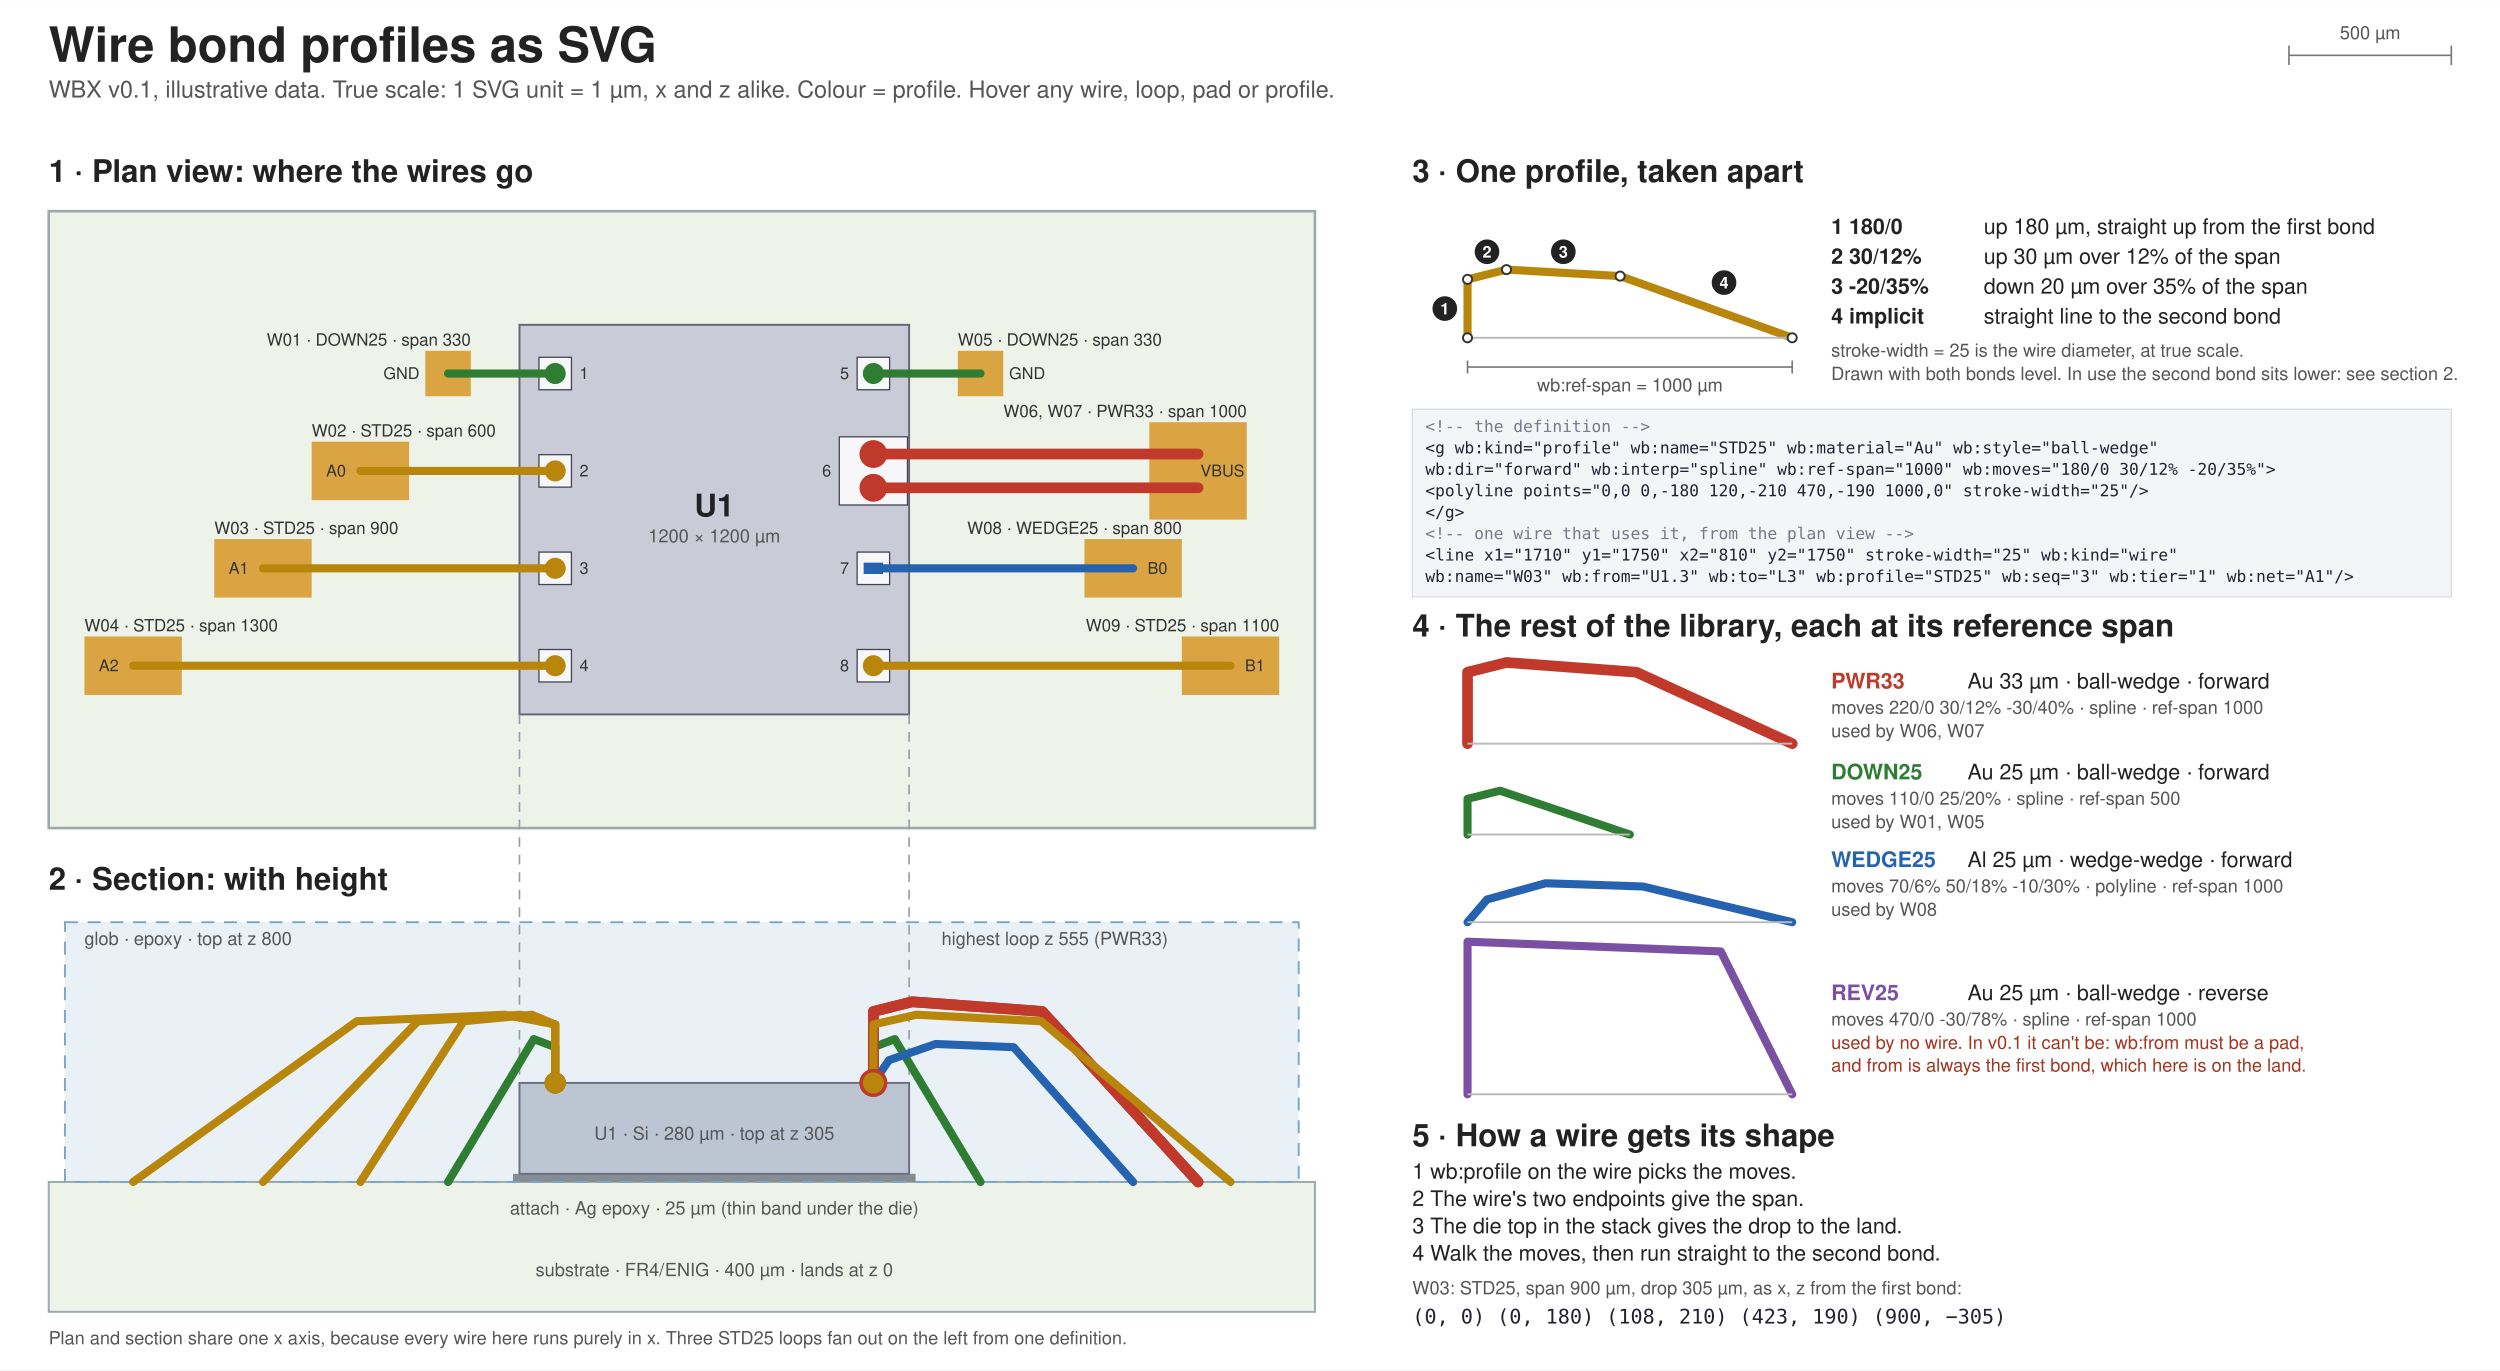
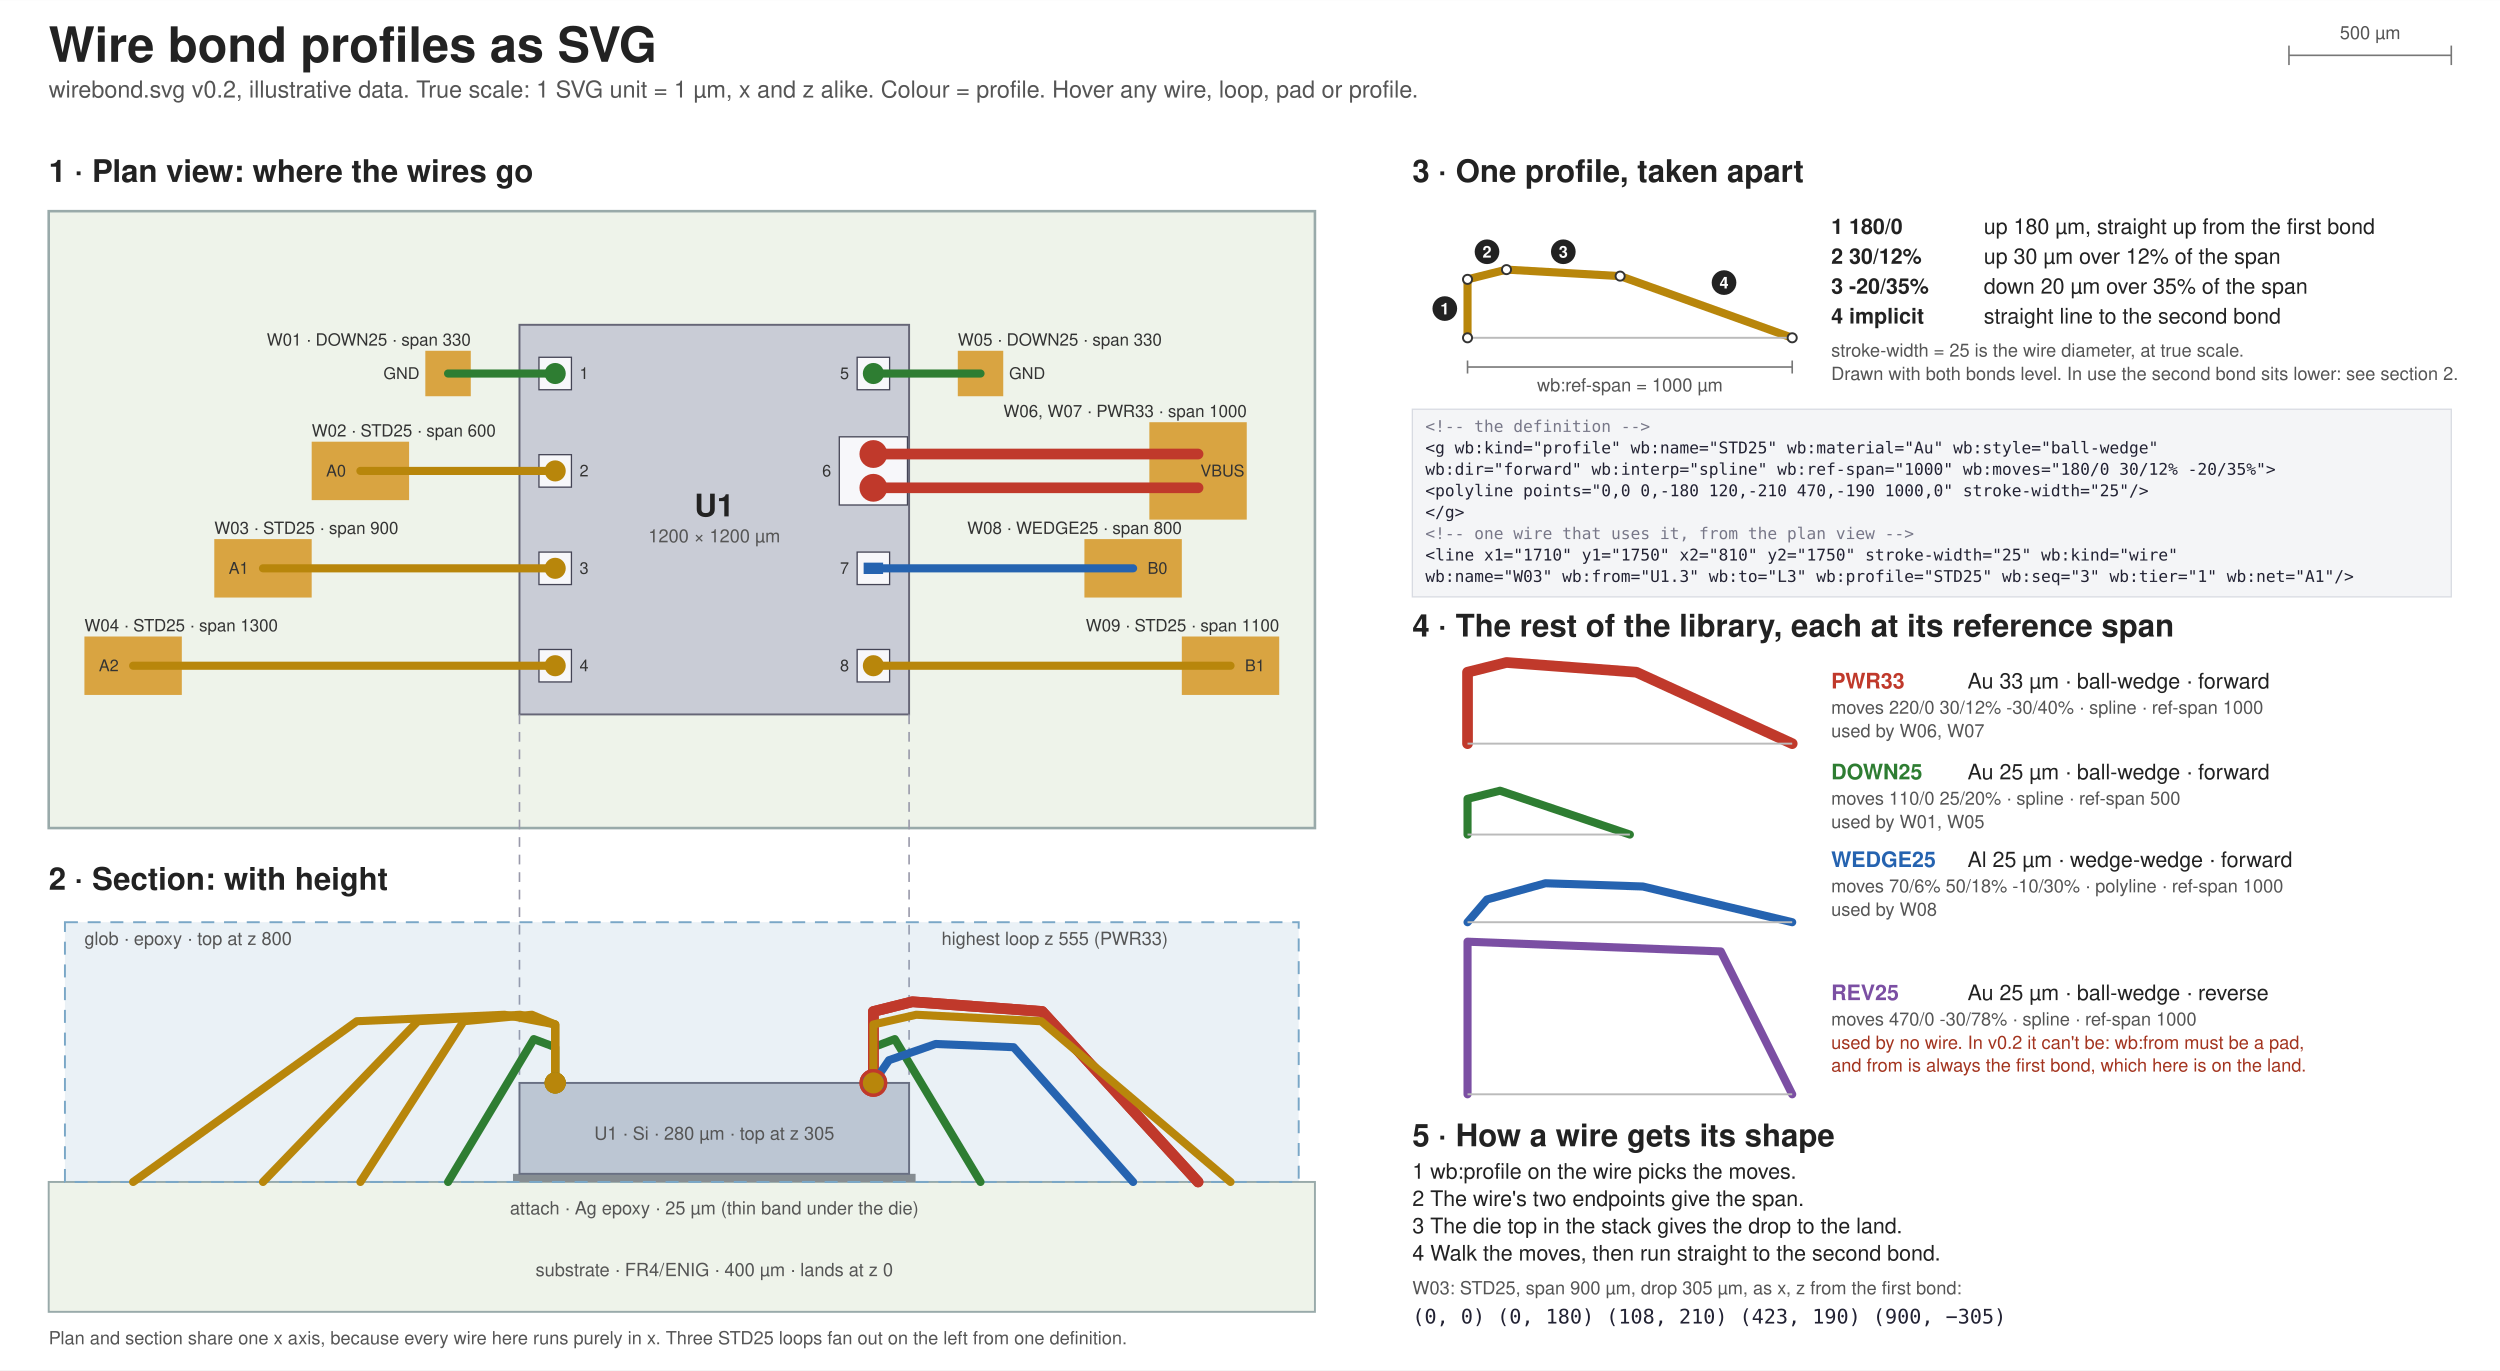
- <svg xmlns="http://www.w3.org/2000/svg" xmlns:ns1="urn:wbx:0.1" viewBox="0 0 7700 4220" width="1848" height="1013" ns1:version="0.1" ns1:units="um" ns1:design="WBX profile study" ns1:rev="A" ns1:rule-wire-gap="60" ns1:rule-edge-clear="40">
+ <svg xmlns="http://www.w3.org/2000/svg" xmlns:ns1="urn:wbsvg:0.2" viewBox="0 0 7700 4220" width="1848" height="1013" ns1:version="0.2" ns1:units="um" ns1:design="wirebond.svg profile study" ns1:rev="A" ns1:rule-wire-gap="60" ns1:rule-edge-clear="40">
  <style>text{font-family:Helvetica,Arial,sans-serif;fill:#222;pointer-events:none}
.title{font-size:150px;font-weight:bold}.sub{font-size:72px;fill:#555}
.h{font-size:96px;font-weight:bold}.t{font-size:66px}.tb{font-size:66px;font-weight:bold}.s{font-size:56px;fill:#555}
.lab{font-size:50px;fill:#333}.wl{font-size:52px;fill:#333}.warn{font-size:56px;fill:#a3341f}
.m{font-family:Consolas,Menlo,monospace;font-size:50px;white-space:pre;fill:#223}.mc{font-family:Consolas,Menlo,monospace;font-size:50px;white-space:pre;fill:#778}
.mt{font-family:Consolas,Menlo,monospace;font-size:62px;white-space:pre;fill:#223}
.bg{fill:#fff}.code{fill:#f4f5f7;stroke:#d8dbe2;stroke-width:4}
.s-sub{fill:#eef3ea;stroke:#9aa;stroke-width:8}.land{fill:#d9a441}.die{fill:#c9ccd6;stroke:#667;stroke-width:6}.pad{fill:#f7f7fa;stroke:#445;stroke-width:4}
.l-sub{fill:#eef3ea;stroke:#9aa;stroke-width:6}.l-att{fill:#888}.l-die{fill:#c9ccd6;stroke:#667;stroke-width:6}
.l-mold{fill:#7aa7c7;fill-opacity:.16;stroke:#7aa7c7;stroke-width:6;stroke-dasharray:40 30}
.w{fill:none;stroke-linecap:round;stroke-linejoin:round}
.base{stroke:#bbb;stroke-width:6}.dim{stroke:#777;stroke-width:5;fill:none}.proj{stroke:#99a;stroke-width:5;stroke-dasharray:30 24;pointer-events:none}
.mark{pointer-events:none}.cp{fill:#fff;stroke:#333;stroke-width:6;pointer-events:none}
.num{fill:#222;pointer-events:none}.numt{font-size:50px;font-weight:bold;fill:#fff}
.c-STD25{stroke:#b8860b}.f-STD25{fill:#b8860b}
.c-PWR33{stroke:#c0392b}.f-PWR33{fill:#c0392b}
.c-DOWN25{stroke:#2e7d32}.f-DOWN25{fill:#2e7d32}
.c-WEDGE25{stroke:#2563b0}.f-WEDGE25{fill:#2563b0}
.c-REV25{stroke:#7b4fa3}.f-REV25{fill:#7b4fa3}
svg:has(.w-W01:hover) line.w-W01,svg:has(.w-W01:hover) polyline.w-W01{stroke:#ff2fa0}svg:has(.w-W01:hover) rect.w-W01{fill:#ffd0e8;stroke:#ff2fa0;stroke-width:12}
svg:has(.w-W02:hover) line.w-W02,svg:has(.w-W02:hover) polyline.w-W02{stroke:#ff2fa0}svg:has(.w-W02:hover) rect.w-W02{fill:#ffd0e8;stroke:#ff2fa0;stroke-width:12}
svg:has(.w-W03:hover) line.w-W03,svg:has(.w-W03:hover) polyline.w-W03{stroke:#ff2fa0}svg:has(.w-W03:hover) rect.w-W03{fill:#ffd0e8;stroke:#ff2fa0;stroke-width:12}
svg:has(.w-W04:hover) line.w-W04,svg:has(.w-W04:hover) polyline.w-W04{stroke:#ff2fa0}svg:has(.w-W04:hover) rect.w-W04{fill:#ffd0e8;stroke:#ff2fa0;stroke-width:12}
svg:has(.w-W05:hover) line.w-W05,svg:has(.w-W05:hover) polyline.w-W05{stroke:#ff2fa0}svg:has(.w-W05:hover) rect.w-W05{fill:#ffd0e8;stroke:#ff2fa0;stroke-width:12}
svg:has(.w-W06:hover) line.w-W06,svg:has(.w-W06:hover) polyline.w-W06{stroke:#ff2fa0}svg:has(.w-W06:hover) rect.w-W06{fill:#ffd0e8;stroke:#ff2fa0;stroke-width:12}
svg:has(.w-W07:hover) line.w-W07,svg:has(.w-W07:hover) polyline.w-W07{stroke:#ff2fa0}svg:has(.w-W07:hover) rect.w-W07{fill:#ffd0e8;stroke:#ff2fa0;stroke-width:12}
svg:has(.w-W08:hover) line.w-W08,svg:has(.w-W08:hover) polyline.w-W08{stroke:#ff2fa0}svg:has(.w-W08:hover) rect.w-W08{fill:#ffd0e8;stroke:#ff2fa0;stroke-width:12}
svg:has(.w-W09:hover) line.w-W09,svg:has(.w-W09:hover) polyline.w-W09{stroke:#ff2fa0}svg:has(.w-W09:hover) rect.w-W09{fill:#ffd0e8;stroke:#ff2fa0;stroke-width:12}
svg:has(g.pf-STD25:hover) line.pf-STD25,svg:has(g.pf-STD25:hover) polyline.pf-STD25{stroke:#ff2fa0}
svg:has(g.pf-PWR33:hover) line.pf-PWR33,svg:has(g.pf-PWR33:hover) polyline.pf-PWR33{stroke:#ff2fa0}
svg:has(g.pf-DOWN25:hover) line.pf-DOWN25,svg:has(g.pf-DOWN25:hover) polyline.pf-DOWN25{stroke:#ff2fa0}
svg:has(g.pf-WEDGE25:hover) line.pf-WEDGE25,svg:has(g.pf-WEDGE25:hover) polyline.pf-WEDGE25{stroke:#ff2fa0}
svg:has(g.pf-REV25:hover) line.pf-REV25,svg:has(g.pf-REV25:hover) polyline.pf-REV25{stroke:#ff2fa0}</style>
  <rect x="0" y="0" width="7700" height="4220" class="bg" />
  <text x="150" y="190" class="title">Wire bond profiles as SVG</text>
-   <text x="150" y="300" class="sub">WBX v0.1, illustrative data. True scale: 1 SVG unit = 1 µm, x and z alike. Colour = profile. Hover any wire, loop, pad or profile.</text>
+   <text x="150" y="300" class="sub">wirebond.svg v0.2, illustrative data. True scale: 1 SVG unit = 1 µm, x and z alike. Colour = profile. Hover any wire, loop, pad or profile.</text>
  <line x1="7050" y1="170" x2="7550" y2="170" class="dim" stroke-width="10" />
  <line x1="7050" y1="140" x2="7050" y2="200" class="dim" />
  <line x1="7550" y1="140" x2="7550" y2="200" class="dim" />
  <text x="7300" y="120" class="s" text-anchor="middle">500 µm</text>
  <text x="150" y="560" class="h">1 · Plan view: where the wires go</text>
  <g>
    <rect x="150" y="650" width="3900" height="1900" class="s-sub" ns1:kind="outline" ns1:name="SUB" />
    <rect x="1310" y="1080" width="140" height="140" class="land w-W01" ns1:kind="land" ns1:name="L1" ns1:net="GND" ns1:finish="ENIG">
      </rect>
    <rect x="960" y="1360" width="300" height="180" class="land w-W02" ns1:kind="land" ns1:name="L2" ns1:net="A0" ns1:finish="ENIG">
      </rect>
    <rect x="660" y="1660" width="300" height="180" class="land w-W03" ns1:kind="land" ns1:name="L3" ns1:net="A1" ns1:finish="ENIG">
      </rect>
    <rect x="260" y="1960" width="300" height="180" class="land w-W04" ns1:kind="land" ns1:name="L4" ns1:net="A2" ns1:finish="ENIG">
      </rect>
    <rect x="2950" y="1080" width="140" height="140" class="land w-W05" ns1:kind="land" ns1:name="L5" ns1:net="GND" ns1:finish="ENIG">
      </rect>
    <rect x="3540" y="1300" width="300" height="300" class="land w-W06 w-W07" ns1:kind="land" ns1:name="L6" ns1:net="VBUS" ns1:finish="ENIG">
      </rect>
    <rect x="3340" y="1660" width="300" height="180" class="land w-W08" ns1:kind="land" ns1:name="L7" ns1:net="B0" ns1:finish="ENIG">
      </rect>
    <rect x="3640" y="1960" width="300" height="180" class="land w-W09" ns1:kind="land" ns1:name="L8" ns1:net="B1" ns1:finish="ENIG">
      </rect>
  </g>
  <g transform="translate(1600 2200) scale(1 -1)" ns1:kind="die" ns1:name="U1" ns1:gds-cell="STUDY_DIE" ns1:pad-layer="37/0">
    <rect x="0" y="0" width="1200" height="1200" class="die" ns1:kind="outline" />
    <rect x="60" y="1000" width="100" height="100" class="pad w-W01" ns1:kind="pad" ns1:name="1" ns1:net="GND">
      </rect>
    <rect x="60" y="700" width="100" height="100" class="pad w-W02" ns1:kind="pad" ns1:name="2" ns1:net="A0">
      </rect>
    <rect x="60" y="400" width="100" height="100" class="pad w-W03" ns1:kind="pad" ns1:name="3" ns1:net="A1">
      </rect>
    <rect x="60" y="100" width="100" height="100" class="pad w-W04" ns1:kind="pad" ns1:name="4" ns1:net="A2">
      </rect>
    <rect x="1040" y="1000" width="100" height="100" class="pad w-W05" ns1:kind="pad" ns1:name="5" ns1:net="GND">
      </rect>
    <rect x="985" y="645" width="210" height="210" class="pad w-W06 w-W07" ns1:kind="pad" ns1:name="6" ns1:net="VBUS">
      </rect>
    <rect x="1040" y="400" width="100" height="100" class="pad w-W08" ns1:kind="pad" ns1:name="7" ns1:net="B0">
      </rect>
    <rect x="1040" y="100" width="100" height="100" class="pad w-W09" ns1:kind="pad" ns1:name="8" ns1:net="B1">
      </rect>
  </g>
  <g>
    <line x1="1710" y1="1150" x2="1380" y2="1150" stroke-width="25" class="w c-DOWN25 w-W01 pf-DOWN25" ns1:kind="wire" ns1:name="W01" ns1:from="U1.1" ns1:to="L1" ns1:profile="DOWN25" ns1:seq="1" ns1:tier="2" ns1:net="GND">
      </line>
    <line x1="1710" y1="1450" x2="1110" y2="1450" stroke-width="25" class="w c-STD25 w-W02 pf-STD25" ns1:kind="wire" ns1:name="W02" ns1:from="U1.2" ns1:to="L2" ns1:profile="STD25" ns1:seq="2" ns1:tier="1" ns1:net="A0">
      </line>
    <line x1="1710" y1="1750" x2="810" y2="1750" stroke-width="25" class="w c-STD25 w-W03 pf-STD25" ns1:kind="wire" ns1:name="W03" ns1:from="U1.3" ns1:to="L3" ns1:profile="STD25" ns1:seq="3" ns1:tier="1" ns1:net="A1">
      </line>
    <line x1="1710" y1="2050" x2="410" y2="2050" stroke-width="25" class="w c-STD25 w-W04 pf-STD25" ns1:kind="wire" ns1:name="W04" ns1:from="U1.4" ns1:to="L4" ns1:profile="STD25" ns1:seq="4" ns1:tier="1" ns1:net="A2">
      </line>
    <line x1="2690" y1="1150" x2="3020" y2="1150" stroke-width="25" class="w c-DOWN25 w-W05 pf-DOWN25" ns1:kind="wire" ns1:name="W05" ns1:from="U1.5" ns1:to="L5" ns1:profile="DOWN25" ns1:seq="5" ns1:tier="2" ns1:net="GND">
      </line>
    <line x1="2690" y1="1398" x2="3690" y2="1398" stroke-width="33" class="w c-PWR33 w-W06 pf-PWR33" ns1:kind="wire" ns1:name="W06" ns1:from="U1.6" ns1:to="L6" ns1:profile="PWR33" ns1:seq="6" ns1:tier="1" ns1:net="VBUS">
      </line>
    <line x1="2690" y1="1502" x2="3690" y2="1502" stroke-width="33" class="w c-PWR33 w-W07 pf-PWR33" ns1:kind="wire" ns1:name="W07" ns1:from="U1.6" ns1:to="L6" ns1:profile="PWR33" ns1:seq="7" ns1:tier="1" ns1:net="VBUS">
      </line>
    <line x1="2690" y1="1750" x2="3490" y2="1750" stroke-width="25" class="w c-WEDGE25 w-W08 pf-WEDGE25" ns1:kind="wire" ns1:name="W08" ns1:from="U1.7" ns1:to="L7" ns1:profile="WEDGE25" ns1:seq="8" ns1:tier="1" ns1:net="B0">
      </line>
    <line x1="2690" y1="2050" x2="3790" y2="2050" stroke-width="25" class="w c-STD25 w-W09 pf-STD25" ns1:kind="wire" ns1:name="W09" ns1:from="U1.8" ns1:to="L8" ns1:profile="STD25" ns1:seq="9" ns1:tier="1" ns1:net="B1">
      </line>
  </g>
  <g class="mark">
    <circle cx="1710" cy="1150" r="32.5" class="f-DOWN25" />
    <circle cx="1710" cy="1450" r="32.5" class="f-STD25" />
    <circle cx="1710" cy="1750" r="32.5" class="f-STD25" />
    <circle cx="1710" cy="2050" r="32.5" class="f-STD25" />
    <circle cx="2690" cy="1150" r="32.5" class="f-DOWN25" />
    <circle cx="2690" cy="1398" r="42.9" class="f-PWR33" />
    <circle cx="2690" cy="1502" r="42.9" class="f-PWR33" />
    <rect x="2660" y="1732.5" width="60" height="35" class="f-WEDGE25" />
    <circle cx="2690" cy="2050" r="32.5" class="f-STD25" />
  </g>
  <g>
    <text x="2200" y="1590" class="h" text-anchor="middle">U1</text>
    <text x="2200" y="1670" class="s" text-anchor="middle">1200 × 1200 µm</text>
    <text x="1785" y="1167" class="lab">1</text>
    <text x="1785" y="1467" class="lab">2</text>
    <text x="1785" y="1767" class="lab">3</text>
    <text x="1785" y="2067" class="lab">4</text>
    <text x="2615" y="1167" class="lab" text-anchor="end">5</text>
    <text x="2560" y="1467" class="lab" text-anchor="end">6</text>
    <text x="2615" y="1767" class="lab" text-anchor="end">7</text>
    <text x="2615" y="2067" class="lab" text-anchor="end">8</text>
    <text x="1292" y="1167" class="lab" text-anchor="end">GND</text>
    <text x="1450" y="1064" class="wl" text-anchor="end">W01 · DOWN25 · span 330</text>
    <text x="1035" y="1467" class="lab" text-anchor="middle">A0</text>
    <text x="960" y="1344" class="wl" text-anchor="start">W02 · STD25 · span 600</text>
    <text x="735" y="1767" class="lab" text-anchor="middle">A1</text>
    <text x="660" y="1644" class="wl" text-anchor="start">W03 · STD25 · span 900</text>
    <text x="335" y="2067" class="lab" text-anchor="middle">A2</text>
    <text x="260" y="1944" class="wl" text-anchor="start">W04 · STD25 · span 1300</text>
    <text x="3108" y="1167" class="lab" text-anchor="start">GND</text>
    <text x="2950" y="1064" class="wl" text-anchor="start">W05 · DOWN25 · span 330</text>
    <text x="3765" y="1467" class="lab" text-anchor="middle">VBUS</text>
    <text x="3840" y="1284" class="wl" text-anchor="end">W06, W07 · PWR33 · span 1000</text>
    <text x="3565" y="1767" class="lab" text-anchor="middle">B0</text>
    <text x="3640" y="1644" class="wl" text-anchor="end">W08 · WEDGE25 · span 800</text>
    <text x="3865" y="2067" class="lab" text-anchor="middle">B1</text>
    <text x="3940" y="1944" class="wl" text-anchor="end">W09 · STD25 · span 1100</text>
  </g>
  <line x1="1600" y1="2200" x2="1600" y2="3335" class="proj" />
  <line x1="2800" y1="2200" x2="2800" y2="3335" class="proj" />
  <text x="150" y="2740" class="h">2 · Section: with height</text>
  <g transform="translate(0 3640)" ns1:kind="stack">
    <rect x="150" y="0" width="3900" height="400" class="l-sub" ns1:kind="layer" ns1:name="substrate" ns1:role="substrate" ns1:material="FR4/ENIG">
      </rect>
    <rect x="1580" y="-25" width="1240" height="25" class="l-att" ns1:kind="layer" ns1:name="attach" ns1:role="attach" ns1:material="Ag epoxy">
      </rect>
    <rect x="1600" y="-305" width="1200" height="280" class="l-die" ns1:kind="layer" ns1:name="U1" ns1:role="die" ns1:material="Si">
      </rect>
    <rect x="200" y="-800" width="3800" height="800" class="l-mold" ns1:kind="layer" ns1:name="glob" ns1:role="mold" ns1:material="epoxy">
      </rect>
    <polyline points="1710,-305 1710,-415 1644,-440 1380,0" stroke-width="25" class="w c-DOWN25 w-W01 pf-DOWN25">
      </polyline>
    <polyline points="1710,-305 1710,-485 1638,-515 1428,-495 1110,0" stroke-width="25" class="w c-STD25 w-W02 pf-STD25">
      </polyline>
    <polyline points="1710,-305 1710,-485 1602,-515 1287,-495 810,0" stroke-width="25" class="w c-STD25 w-W03 pf-STD25">
      </polyline>
    <polyline points="1710,-305 1710,-485 1554,-515 1099,-495 410,0" stroke-width="25" class="w c-STD25 w-W04 pf-STD25">
      </polyline>
    <polyline points="2690,-305 2690,-415 2756,-440 3020,0" stroke-width="25" class="w c-DOWN25 w-W05 pf-DOWN25">
      </polyline>
    <polyline points="2690,-305 2690,-525 2810,-555 3210,-525 3690,0" stroke-width="33" class="w c-PWR33 w-W06 pf-PWR33">
      </polyline>
    <polyline points="2690,-305 2690,-525 2810,-555 3210,-525 3690,0" stroke-width="33" class="w c-PWR33 w-W07 pf-PWR33">
      </polyline>
    <polyline points="2690,-305 2738,-375 2882,-425 3122,-415 3490,0" stroke-width="25" class="w c-WEDGE25 w-W08 pf-WEDGE25">
      </polyline>
    <polyline points="2690,-305 2690,-485 2822,-515 3207,-495 3790,0" stroke-width="25" class="w c-STD25 w-W09 pf-STD25">
      </polyline>
    <g class="mark">
      <circle cx="1710" cy="-305" r="32.5" class="f-DOWN25" />
      <circle cx="1710" cy="-305" r="32.5" class="f-STD25" />
      <circle cx="1710" cy="-305" r="32.5" class="f-STD25" />
      <circle cx="1710" cy="-305" r="32.5" class="f-STD25" />
      <circle cx="2690" cy="-305" r="32.5" class="f-DOWN25" />
      <circle cx="2690" cy="-305" r="42.9" class="f-PWR33" />
      <circle cx="2690" cy="-305" r="42.9" class="f-PWR33" />
      <rect x="2660" y="-322.5" width="60" height="35" class="f-WEDGE25" />
      <circle cx="2690" cy="-305" r="32.5" class="f-STD25" />
    </g>
    <text x="2200" y="-130" class="s" text-anchor="middle">U1 · Si · 280 µm · top at z 305</text>
    <text x="2200" y="100" class="s" text-anchor="middle">attach · Ag epoxy · 25 µm (thin band under the die)</text>
    <text x="2200" y="290" class="s" text-anchor="middle">substrate · FR4/ENIG · 400 µm · lands at z 0</text>
    <text x="260" y="-730" class="s">glob · epoxy · top at z 800</text>
    <text x="2900" y="-730" class="s">highest loop z 555 (PWR33)</text>
  </g>
  <text x="150" y="4140" class="s">Plan and section share one x axis, because every wire here runs purely in x. Three STD25 loops fan out on the left from one definition.</text>
  <text x="4350" y="560" class="h">3 · One profile, taken apart</text>
  <g transform="translate(4520 1040)" class="pf-STD25" ns1:kind="profile" ns1:name="STD25" ns1:material="Au" ns1:style="ball-wedge" ns1:dir="forward" ns1:moves="180/0 30/12% -20/35%" ns1:interp="spline" ns1:ref-span="1000">
    <polyline points="0,0 0,-180 120,-210 470,-190 1000,0" stroke-width="25" class="w c-STD25 pf-STD25">
      </polyline>
    <line x1="0" y1="0" x2="1000" y2="0" class="base" />
    <circle cx="0" cy="0" r="14" class="cp" />
    <circle cx="0" cy="-180" r="14" class="cp" />
    <circle cx="120" cy="-210" r="14" class="cp" />
    <circle cx="470" cy="-190" r="14" class="cp" />
    <circle cx="1000" cy="0" r="14" class="cp" />
    <circle cx="-70" cy="-90" r="38" class="num" />
    <text x="-70" y="-72" class="numt" text-anchor="middle">1</text>
    <circle cx="60" cy="-265" r="38" class="num" />
    <text x="60" y="-247" class="numt" text-anchor="middle">2</text>
    <circle cx="295" cy="-265" r="38" class="num" />
    <text x="295" y="-247" class="numt" text-anchor="middle">3</text>
    <circle cx="790" cy="-170" r="38" class="num" />
    <text x="790" y="-152" class="numt" text-anchor="middle">4</text>
    <path d="M0 70 V110 M1000 70 V110 M0 90 H1000" class="dim" />
    <text x="500" y="165" class="s" text-anchor="middle">wb:ref-span = 1000 µm</text>
  </g>
  <text x="5640" y="720" class="tb">1  180/0</text>
  <text x="6110" y="720" class="t">up 180 µm, straight up from the first bond</text>
  <text x="5640" y="812" class="tb">2  30/12%</text>
  <text x="6110" y="812" class="t">up 30 µm over 12% of the span</text>
  <text x="5640" y="904" class="tb">3  -20/35%</text>
  <text x="6110" y="904" class="t">down 20 µm over 35% of the span</text>
  <text x="5640" y="996" class="tb">4  implicit</text>
  <text x="6110" y="996" class="t">straight line to the second bond</text>
  <text x="5640" y="1098" class="s">stroke-width = 25 is the wire diameter, at true scale.</text>
  <text x="5640" y="1170" class="s">Drawn with both bonds level. In use the second bond sits lower: see section 2.</text>
  <rect x="4350" y="1260" width="3200" height="578" class="code" />
  <text x="4390" y="1330" class="mc">&lt;!-- the definition --&gt;</text>
  <text x="4390" y="1396" class="m">&lt;g wb:kind="profile" wb:name="STD25" wb:material="Au" wb:style="ball-wedge"</text>
  <text x="4390" y="1462" class="m">   wb:dir="forward" wb:interp="spline" wb:ref-span="1000" wb:moves="180/0 30/12% -20/35%"&gt;</text>
  <text x="4390" y="1528" class="m">  &lt;polyline points="0,0 0,-180 120,-210 470,-190 1000,0" stroke-width="25"/&gt;</text>
  <text x="4390" y="1594" class="m">&lt;/g&gt;</text>
  <text x="4390" y="1660" class="mc">&lt;!-- one wire that uses it, from the plan view --&gt;</text>
  <text x="4390" y="1726" class="m">&lt;line x1="1710" y1="1750" x2="810" y2="1750" stroke-width="25" wb:kind="wire"</text>
  <text x="4390" y="1792" class="m">   wb:name="W03" wb:from="U1.3" wb:to="L3" wb:profile="STD25" wb:seq="3" wb:tier="1" wb:net="A1"/&gt;</text>
  <text x="4350" y="1960" class="h">4 · The rest of the library, each at its reference span</text>
  <g transform="translate(4520 2290)" class="pf-PWR33" ns1:kind="profile" ns1:name="PWR33" ns1:material="Au" ns1:style="ball-wedge" ns1:dir="forward" ns1:moves="220/0 30/12% -30/40%" ns1:interp="spline" ns1:ref-span="1000">
    <polyline points="0,0 0,-220 120,-250 520,-220 1000,0" stroke-width="33" class="w c-PWR33 pf-PWR33">
      </polyline>
    <line x1="0" y1="0" x2="1000" y2="0" class="base" />
  </g>
  <text x="5640" y="2120" class="tb f-PWR33">PWR33</text>
  <text x="6060" y="2120" class="t">Au 33 µm · ball-wedge · forward</text>
  <text x="5640" y="2198" class="s">moves 220/0 30/12% -30/40% · spline · ref-span 1000</text>
  <text x="5640" y="2270" class="s">used by W06, W07</text>
  <g transform="translate(4520 2570)" class="pf-DOWN25" ns1:kind="profile" ns1:name="DOWN25" ns1:material="Au" ns1:style="ball-wedge" ns1:dir="forward" ns1:moves="110/0 25/20%" ns1:interp="spline" ns1:ref-span="500">
    <polyline points="0,0 0,-110 100,-135 500,0" stroke-width="25" class="w c-DOWN25 pf-DOWN25">
      </polyline>
    <line x1="0" y1="0" x2="500" y2="0" class="base" />
  </g>
  <text x="5640" y="2400" class="tb f-DOWN25">DOWN25</text>
  <text x="6060" y="2400" class="t">Au 25 µm · ball-wedge · forward</text>
  <text x="5640" y="2478" class="s">moves 110/0 25/20% · spline · ref-span 500</text>
  <text x="5640" y="2550" class="s">used by W01, W05</text>
  <g transform="translate(4520 2840)" class="pf-WEDGE25" ns1:kind="profile" ns1:name="WEDGE25" ns1:material="Al" ns1:style="wedge-wedge" ns1:dir="forward" ns1:moves="70/6% 50/18% -10/30%" ns1:interp="polyline" ns1:ref-span="1000">
    <polyline points="0,0 60,-70 240,-120 540,-110 1000,0" stroke-width="25" class="w c-WEDGE25 pf-WEDGE25">
      </polyline>
    <line x1="0" y1="0" x2="1000" y2="0" class="base" />
  </g>
  <text x="5640" y="2670" class="tb f-WEDGE25">WEDGE25</text>
  <text x="6060" y="2670" class="t">Al 25 µm · wedge-wedge · forward</text>
  <text x="5640" y="2748" class="s">moves 70/6% 50/18% -10/30% · polyline · ref-span 1000</text>
  <text x="5640" y="2820" class="s">used by W08</text>
  <g transform="translate(4520 3370)" class="pf-REV25" ns1:kind="profile" ns1:name="REV25" ns1:material="Au" ns1:style="ball-wedge" ns1:dir="reverse" ns1:moves="470/0 -30/78%" ns1:interp="spline" ns1:ref-span="1000">
    <polyline points="0,0 0,-470 780,-440 1000,0" stroke-width="25" class="w c-REV25 pf-REV25">
      </polyline>
    <line x1="0" y1="0" x2="1000" y2="0" class="base" />
  </g>
  <text x="5640" y="3080" class="tb f-REV25">REV25</text>
  <text x="6060" y="3080" class="t">Au 25 µm · ball-wedge · reverse</text>
  <text x="5640" y="3158" class="s">moves 470/0 -30/78% · spline · ref-span 1000</text>
-   <text x="5640" y="3230" class="warn">used by no wire. In v0.1 it can't be: wb:from must be a pad,</text>
+   <text x="5640" y="3230" class="warn">used by no wire. In v0.2 it can't be: wb:from must be a pad,</text>
  <text x="5640" y="3300" class="warn">and from is always the first bond, which here is on the land.</text>
  <text x="4350" y="3530" class="h">5 · How a wire gets its shape</text>
  <text x="4350" y="3630" class="t">1  wb:profile on the wire picks the moves.</text>
  <text x="4350" y="3714" class="t">2  The wire's two endpoints give the span.</text>
  <text x="4350" y="3798" class="t">3  The die top in the stack gives the drop to the land.</text>
  <text x="4350" y="3882" class="t">4  Walk the moves, then run straight to the second bond.</text>
  <text x="4350" y="3986" class="s">W03: STD25, span 900 µm, drop 305 µm, as x, z from the first bond:</text>
  <text x="4350" y="4076" class="mt">(0, 0)  (0, 180)  (108, 210)  (423, 190)  (900, −305)</text>
</svg>
